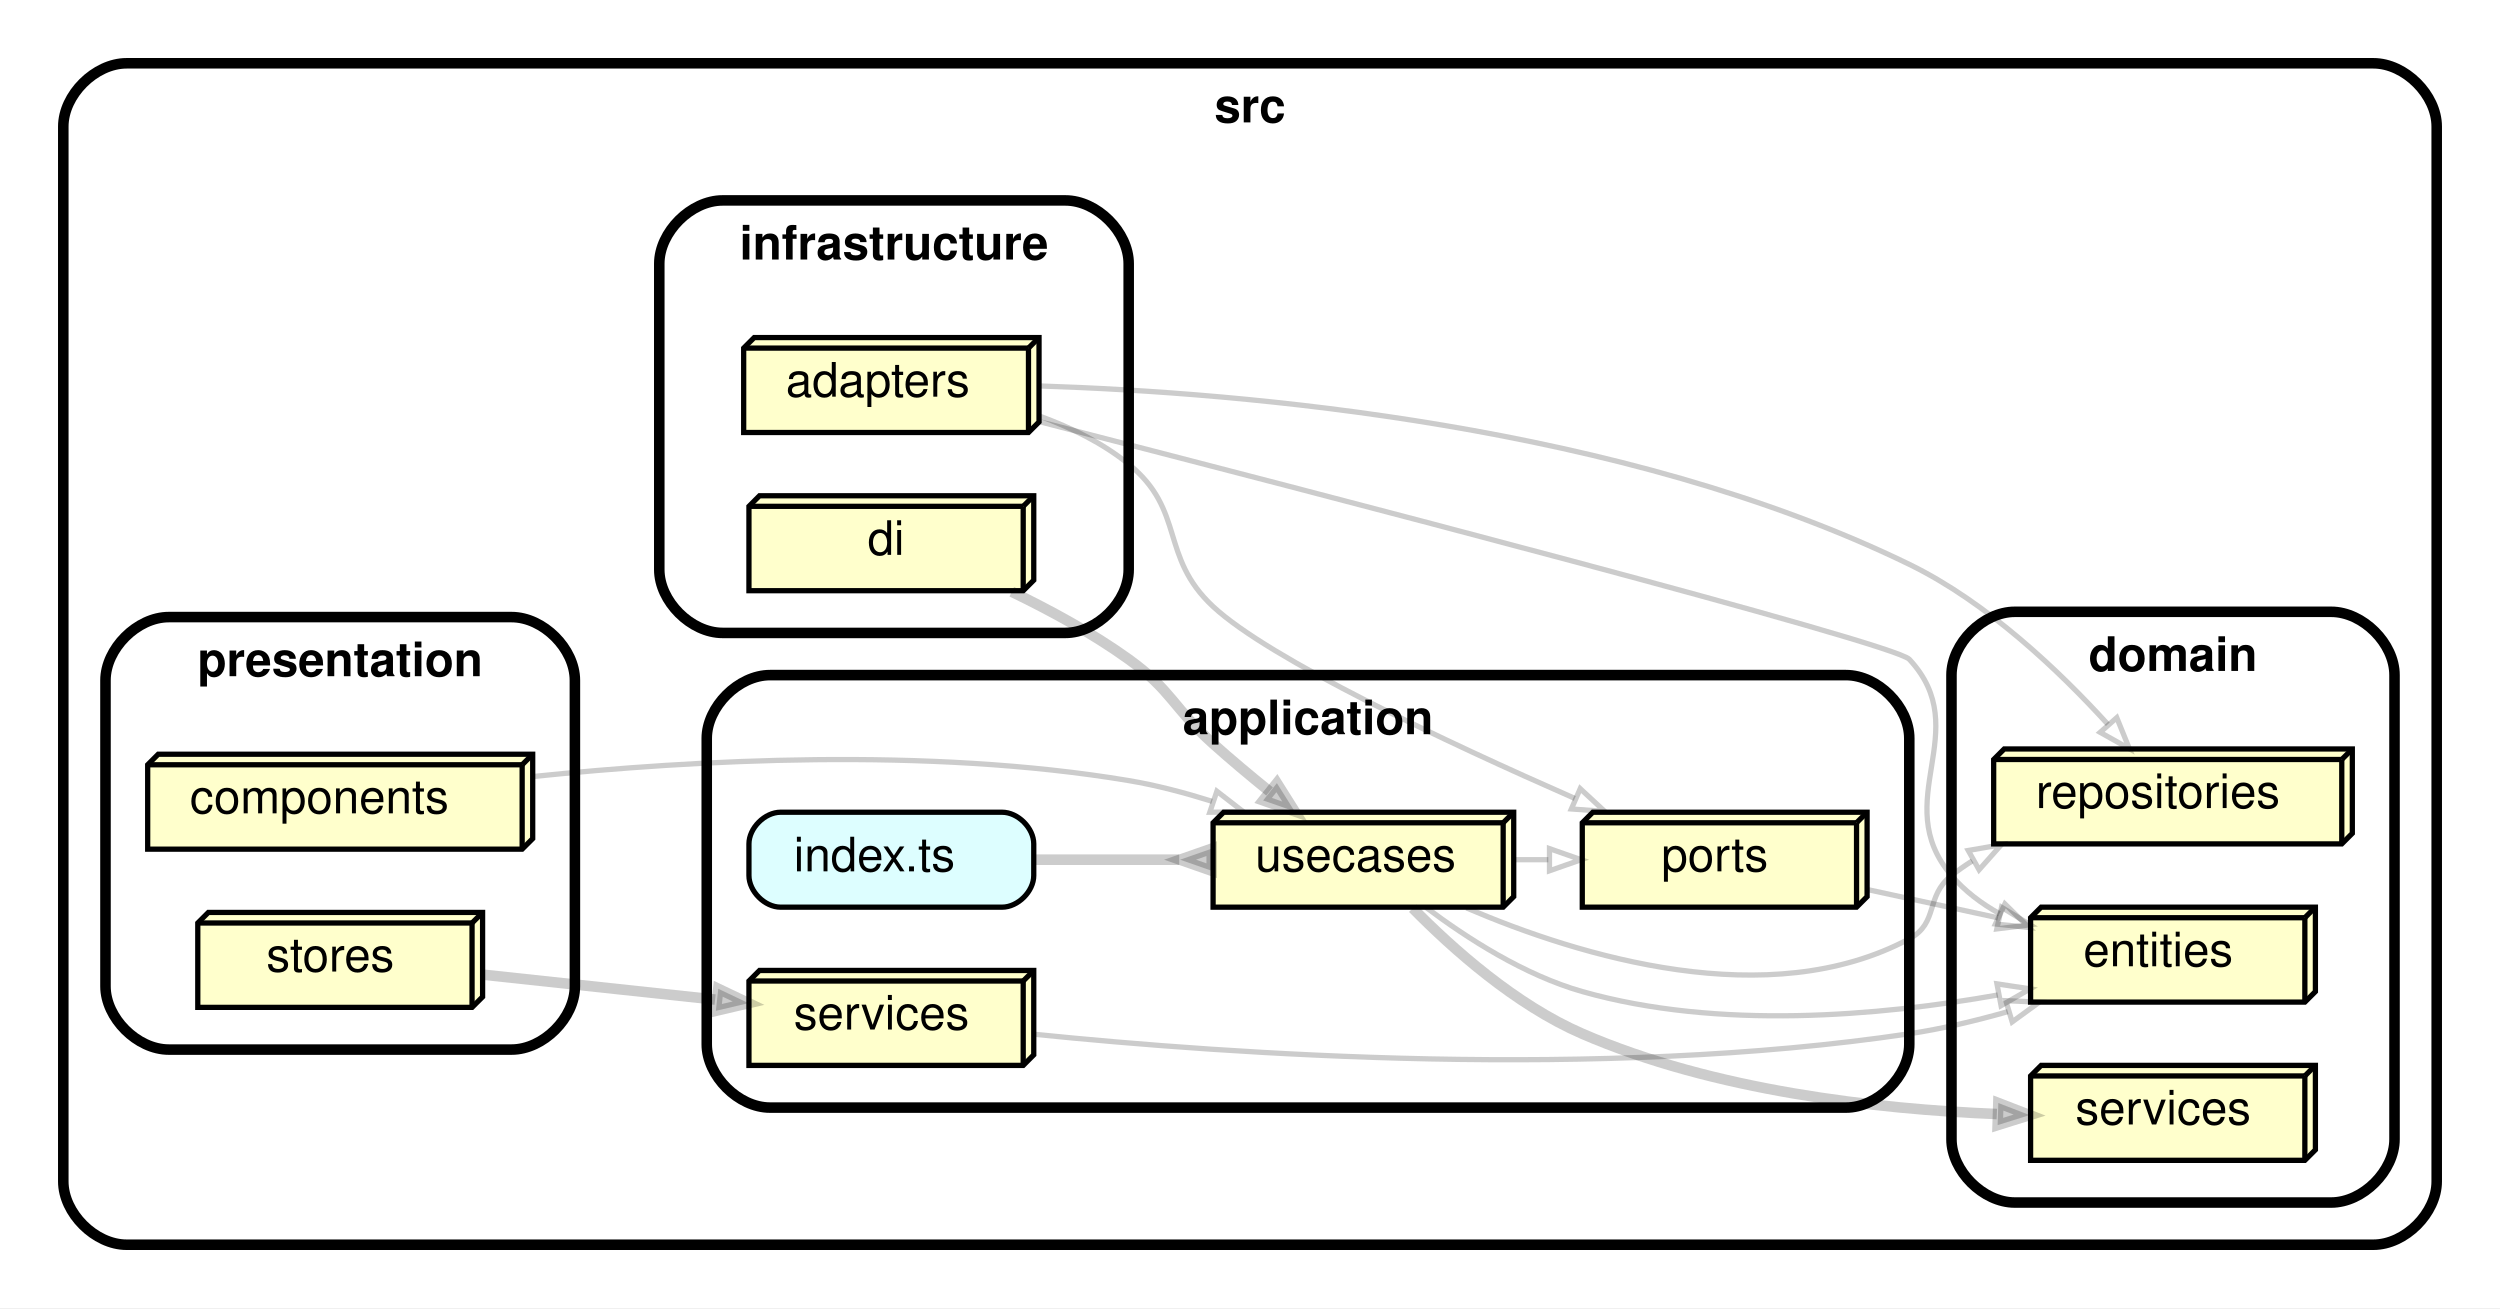
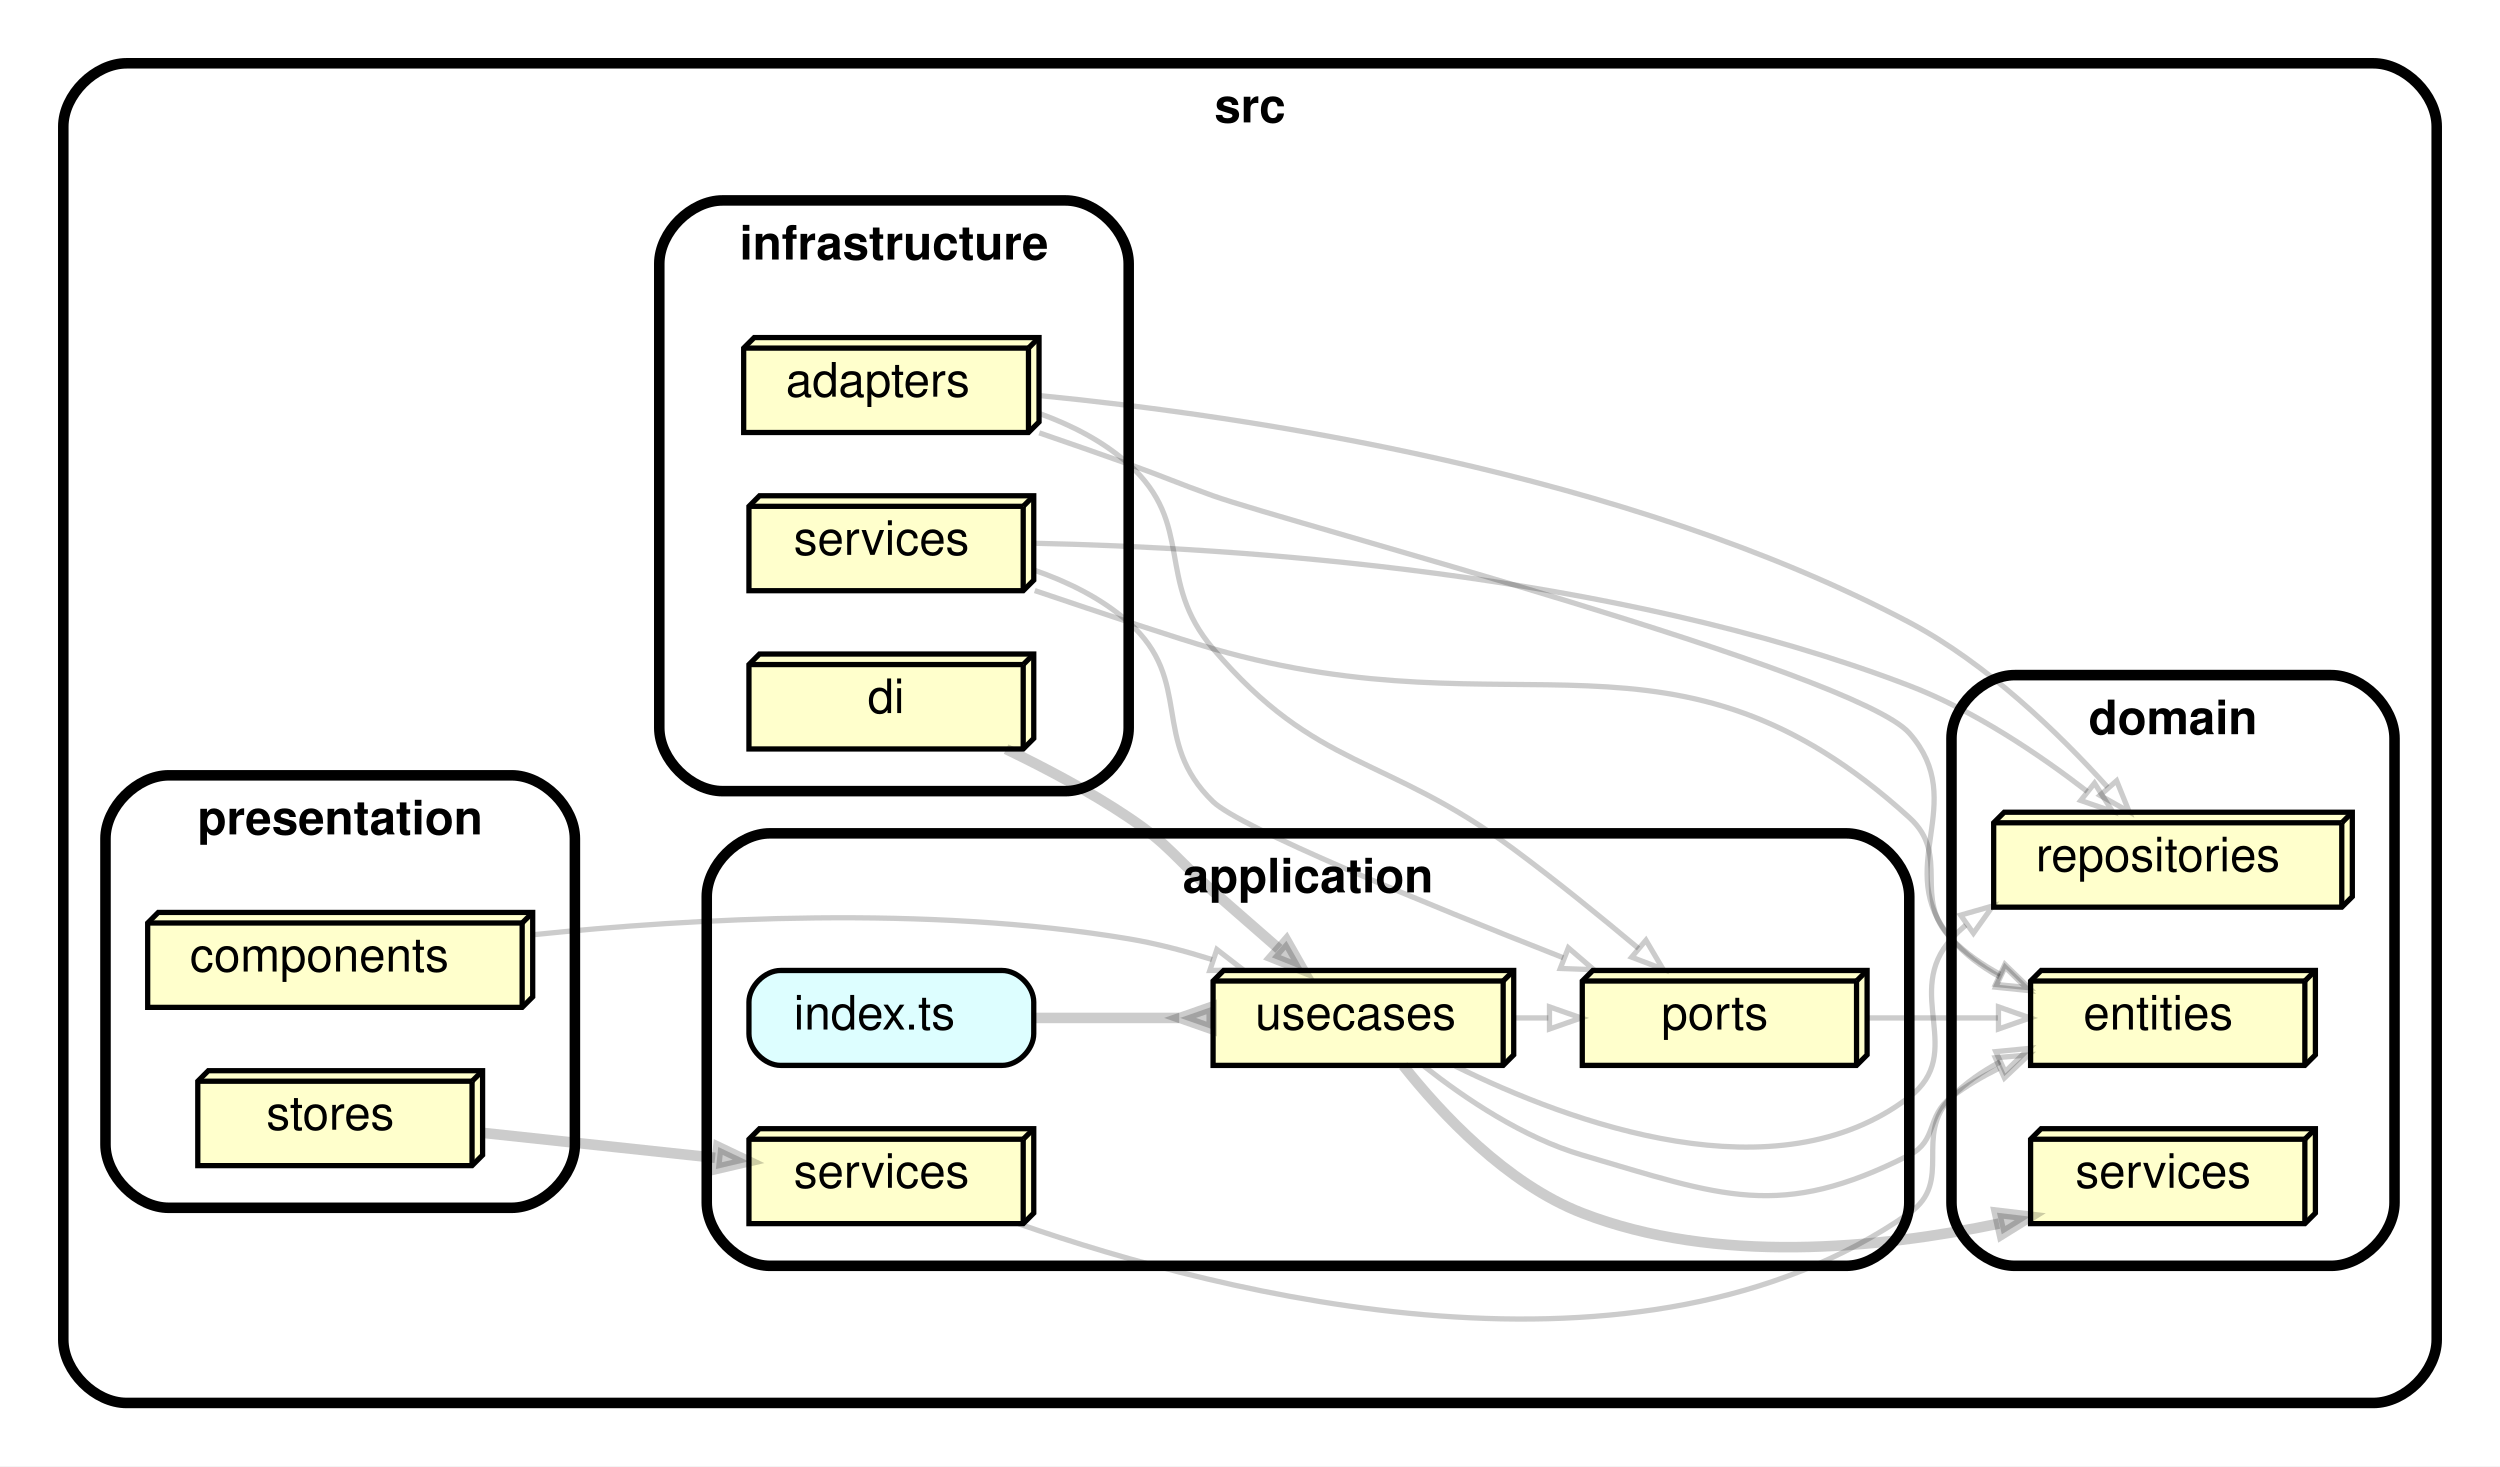
- <svg xmlns="http://www.w3.org/2000/svg" xmlns:xlink="http://www.w3.org/1999/xlink" width="474pt" height="248pt" viewBox="0.00 0.00 474.00 248.00">
-   <g id="graph0" class="graph" transform="scale(1 1) rotate(0) translate(4 244)">
-     <polygon fill="white" stroke="transparent" points="-4,4 -4,-244 470,-244 470,4 -4,4" />
+ <svg xmlns="http://www.w3.org/2000/svg" xmlns:xlink="http://www.w3.org/1999/xlink" width="474pt" height="278pt" viewBox="0.00 0.00 474.00 278.00">
+   <g id="graph0" class="graph" transform="scale(1 1) rotate(0) translate(4 274)">
+     <polygon fill="white" stroke="transparent" points="-4,4 -4,-274 470,-274 470,4 -4,4" />
    <g id="clust1" class="cluster">
-       <path fill="#ffffff" stroke="black" stroke-width="2" d="M20,-8C20,-8 446,-8 446,-8 452,-8 458,-14 458,-20 458,-20 458,-220 458,-220 458,-226 452,-232 446,-232 446,-232 20,-232 20,-232 14,-232 8,-226 8,-220 8,-220 8,-20 8,-20 8,-14 14,-8 20,-8" />
-       <text text-anchor="middle" x="233" y="-220.8" font-family="Helvetica,sans-Serif" font-weight="bold" font-size="9.00">src</text>
+       <path fill="#ffffff" stroke="black" stroke-width="2" d="M20,-8C20,-8 446,-8 446,-8 452,-8 458,-14 458,-20 458,-20 458,-250 458,-250 458,-256 452,-262 446,-262 446,-262 20,-262 20,-262 14,-262 8,-256 8,-250 8,-250 8,-20 8,-20 8,-14 14,-8 20,-8" />
+       <text text-anchor="middle" x="233" y="-250.8" font-family="Helvetica,sans-Serif" font-weight="bold" font-size="9.00">src</text>
    </g>
    <g id="clust2" class="cluster">
      <path fill="#ffffff" stroke="black" stroke-width="2" d="M142,-34C142,-34 346,-34 346,-34 352,-34 358,-40 358,-46 358,-46 358,-104 358,-104 358,-110 352,-116 346,-116 346,-116 142,-116 142,-116 136,-116 130,-110 130,-104 130,-104 130,-46 130,-46 130,-40 136,-34 142,-34" />
      <text text-anchor="middle" x="244" y="-104.8" font-family="Helvetica,sans-Serif" font-weight="bold" font-size="9.00">application</text>
    </g>
    <g id="clust3" class="cluster">
-       <path fill="#ffffff" stroke="black" stroke-width="2" d="M378,-16C378,-16 438,-16 438,-16 444,-16 450,-22 450,-28 450,-28 450,-116 450,-116 450,-122 444,-128 438,-128 438,-128 378,-128 378,-128 372,-128 366,-122 366,-116 366,-116 366,-28 366,-28 366,-22 372,-16 378,-16" />
-       <text text-anchor="middle" x="408" y="-116.8" font-family="Helvetica,sans-Serif" font-weight="bold" font-size="9.00">domain</text>
+       <path fill="#ffffff" stroke="black" stroke-width="2" d="M378,-34C378,-34 438,-34 438,-34 444,-34 450,-40 450,-46 450,-46 450,-134 450,-134 450,-140 444,-146 438,-146 438,-146 378,-146 378,-146 372,-146 366,-140 366,-134 366,-134 366,-46 366,-46 366,-40 372,-34 378,-34" />
+       <text text-anchor="middle" x="408" y="-134.8" font-family="Helvetica,sans-Serif" font-weight="bold" font-size="9.00">domain</text>
    </g>
    <g id="clust4" class="cluster">
-       <path fill="#ffffff" stroke="black" stroke-width="2" d="M133,-124C133,-124 198,-124 198,-124 204,-124 210,-130 210,-136 210,-136 210,-194 210,-194 210,-200 204,-206 198,-206 198,-206 133,-206 133,-206 127,-206 121,-200 121,-194 121,-194 121,-136 121,-136 121,-130 127,-124 133,-124" />
-       <text text-anchor="middle" x="165.5" y="-194.8" font-family="Helvetica,sans-Serif" font-weight="bold" font-size="9.00">infrastructure</text>
+       <path fill="#ffffff" stroke="black" stroke-width="2" d="M133,-124C133,-124 198,-124 198,-124 204,-124 210,-130 210,-136 210,-136 210,-224 210,-224 210,-230 204,-236 198,-236 198,-236 133,-236 133,-236 127,-236 121,-230 121,-224 121,-224 121,-136 121,-136 121,-130 127,-124 133,-124" />
+       <text text-anchor="middle" x="165.5" y="-224.8" font-family="Helvetica,sans-Serif" font-weight="bold" font-size="9.00">infrastructure</text>
    </g>
    <g id="clust5" class="cluster">
      <path fill="#ffffff" stroke="black" stroke-width="2" d="M28,-45C28,-45 93,-45 93,-45 99,-45 105,-51 105,-57 105,-57 105,-115 105,-115 105,-121 99,-127 93,-127 93,-127 28,-127 28,-127 22,-127 16,-121 16,-115 16,-115 16,-57 16,-57 16,-51 22,-45 28,-45" />
      <text text-anchor="middle" x="60.5" y="-115.8" font-family="Helvetica,sans-Serif" font-weight="bold" font-size="9.00">presentation</text>
    </g>
    <g id="node1" class="node">
      <g id="a_node1">
        <a xlink:href="src/application/index.ts" xlink:title="index.ts">
          <path fill="#ddfeff" stroke="black" d="M186,-90C186,-90 144,-90 144,-90 141,-90 138,-87 138,-84 138,-84 138,-78 138,-78 138,-75 141,-72 144,-72 144,-72 186,-72 186,-72 189,-72 192,-75 192,-78 192,-78 192,-84 192,-84 192,-87 189,-90 186,-90" />
          <text text-anchor="start" x="146.5" y="-78.8" font-family="Helvetica,sans-Serif" font-size="9.00">index.ts</text>
        </a>
      </g>
    </g>
    <g id="node2" class="node">
      <g id="a_node2">
        <a xlink:href="src/application/usecases" xlink:title="usecases">
          <polygon fill="#ffffcc" stroke="black" points="283,-90 228,-90 226,-88 226,-72 281,-72 283,-74 283,-90" />
          <polyline fill="none" stroke="black" points="281,-88 226,-88 " />
          <polyline fill="none" stroke="black" points="281,-88 281,-72 " />
          <polyline fill="none" stroke="black" points="281,-88 283,-90 " />
          <text text-anchor="start" x="234" y="-78.8" font-family="Helvetica,sans-Serif" font-size="9.00">usecases</text>
        </a>
      </g>
    </g>
    <g id="edge1" class="edge">
      <path fill="none" stroke="#000000" stroke-width="2" stroke-opacity="0.2" d="M192.25,-81C200.84,-81 210.51,-81 219.58,-81" />
      <polygon fill="#000000" fill-opacity="0.2" stroke="#000000" stroke-width="2" stroke-opacity="0.2" points="225.74,-83.1 219.74,-81 225.74,-78.9 225.74,-83.1" />
    </g>
    <g id="node3" class="node">
      <g id="a_node3">
        <a xlink:href="src/application/ports" xlink:title="ports">
          <polygon fill="#ffffcc" stroke="black" points="350,-90 298,-90 296,-88 296,-72 348,-72 350,-74 350,-90" />
          <polyline fill="none" stroke="black" points="348,-88 296,-88 " />
          <polyline fill="none" stroke="black" points="348,-88 348,-72 " />
          <polyline fill="none" stroke="black" points="348,-88 350,-90 " />
          <text text-anchor="start" x="311" y="-78.8" font-family="Helvetica,sans-Serif" font-size="9.00">ports</text>
        </a>
      </g>
    </g>
    <g id="edge4" class="edge">
      <path fill="none" stroke="#000000" stroke-opacity="0.2" d="M283.32,-81C285.38,-81 287.47,-81 289.56,-81" />
      <polygon fill="none" stroke="#000000" stroke-opacity="0.2" points="289.78,-83.1 295.78,-81 289.78,-78.9 289.78,-83.1" />
    </g>
    <g id="node4" class="node">
      <g id="a_node4">
        <a xlink:href="src/domain/entities" xlink:title="entities">
-           <polygon fill="#ffffcc" stroke="black" points="435,-72 383,-72 381,-70 381,-54 433,-54 435,-56 435,-72" />
-           <polyline fill="none" stroke="black" points="433,-70 381,-70 " />
-           <polyline fill="none" stroke="black" points="433,-70 433,-54 " />
-           <polyline fill="none" stroke="black" points="433,-70 435,-72 " />
-           <text text-anchor="start" x="391" y="-60.8" font-family="Helvetica,sans-Serif" font-size="9.00">entities</text>
+           <polygon fill="#ffffcc" stroke="black" points="435,-90 383,-90 381,-88 381,-72 433,-72 435,-74 435,-90" />
+           <polyline fill="none" stroke="black" points="433,-88 381,-88 " />
+           <polyline fill="none" stroke="black" points="433,-88 433,-72 " />
+           <polyline fill="none" stroke="black" points="433,-88 435,-90 " />
+           <text text-anchor="start" x="391" y="-78.8" font-family="Helvetica,sans-Serif" font-size="9.00">entities</text>
        </a>
      </g>
    </g>
    <g id="edge5" class="edge">
-       <path fill="none" stroke="#000000" stroke-opacity="0.2" d="M266.39,-71.95C274.12,-66.13 285.03,-59.11 296,-56 321.81,-48.68 352.3,-51.36 374.79,-55.35" />
-       <polygon fill="none" stroke="#000000" stroke-opacity="0.2" points="374.62,-57.46 380.91,-56.51 375.4,-53.33 374.62,-57.46" />
+       <path fill="none" stroke="#000000" stroke-opacity="0.2" d="M266,-71.85C273.72,-65.76 284.78,-58.29 296,-55 322.44,-47.24 333.44,-42.5 358,-55 363.39,-57.74 361.17,-62.36 366,-66 368.72,-68.05 371.76,-69.85 374.9,-71.41" />
+       <polygon fill="none" stroke="#000000" stroke-opacity="0.2" points="374.32,-73.45 380.66,-73.99 376.04,-69.62 374.32,-73.45" />
    </g>
    <g id="node6" class="node">
      <g id="a_node6">
        <a xlink:href="src/domain/services" xlink:title="services">
-           <polygon fill="#ffffcc" stroke="black" points="435,-42 383,-42 381,-40 381,-24 433,-24 435,-26 435,-42" />
-           <polyline fill="none" stroke="black" points="433,-40 381,-40 " />
-           <polyline fill="none" stroke="black" points="433,-40 433,-24 " />
-           <polyline fill="none" stroke="black" points="433,-40 435,-42 " />
-           <text text-anchor="start" x="389.5" y="-30.8" font-family="Helvetica,sans-Serif" font-size="9.00">services</text>
+           <polygon fill="#ffffcc" stroke="black" points="435,-60 383,-60 381,-58 381,-42 433,-42 435,-44 435,-60" />
+           <polyline fill="none" stroke="black" points="433,-58 381,-58 " />
+           <polyline fill="none" stroke="black" points="433,-58 433,-42 " />
+           <polyline fill="none" stroke="black" points="433,-58 435,-60 " />
+           <text text-anchor="start" x="389.5" y="-48.8" font-family="Helvetica,sans-Serif" font-size="9.00">services</text>
        </a>
      </g>
    </g>
    <g id="edge6" class="edge">
-       <path fill="none" stroke="#000000" stroke-width="2" stroke-opacity="0.2" d="M263.86,-71.8C271.44,-64.09 283.35,-53.48 296,-48 320.95,-37.18 351.77,-33.71 374.6,-32.78" />
-       <polygon fill="#000000" fill-opacity="0.2" stroke="#000000" stroke-width="2" stroke-opacity="0.2" points="374.88,-34.87 380.81,-32.58 374.75,-30.68 374.88,-34.87" />
+       <path fill="none" stroke="#000000" stroke-width="2" stroke-opacity="0.2" d="M262.05,-71.96C269.22,-62.92 281.62,-49.58 296,-44 321.28,-34.19 352.23,-37.25 375.02,-42.01" />
+       <polygon fill="#000000" fill-opacity="0.2" stroke="#000000" stroke-width="2" stroke-opacity="0.2" points="374.62,-44.07 380.93,-43.32 375.53,-39.97 374.62,-44.07" />
    </g>
    <g id="node7" class="node">
      <g id="a_node7">
        <a xlink:href="src/domain/repositories" xlink:title="repositories">
-           <polygon fill="#ffffcc" stroke="black" points="442,-102 376,-102 374,-100 374,-84 440,-84 442,-86 442,-102" />
-           <polyline fill="none" stroke="black" points="440,-100 374,-100 " />
-           <polyline fill="none" stroke="black" points="440,-100 440,-84 " />
-           <polyline fill="none" stroke="black" points="440,-100 442,-102 " />
-           <text text-anchor="start" x="382" y="-90.8" font-family="Helvetica,sans-Serif" font-size="9.00">repositories</text>
+           <polygon fill="#ffffcc" stroke="black" points="442,-120 376,-120 374,-118 374,-102 440,-102 442,-104 442,-120" />
+           <polyline fill="none" stroke="black" points="440,-118 374,-118 " />
+           <polyline fill="none" stroke="black" points="440,-118 440,-102 " />
+           <polyline fill="none" stroke="black" points="440,-118 442,-120 " />
+           <text text-anchor="start" x="382" y="-108.8" font-family="Helvetica,sans-Serif" font-size="9.00">repositories</text>
        </a>
      </g>
    </g>
    <g id="edge7" class="edge">
-       <path fill="none" stroke="#000000" stroke-opacity="0.2" d="M274.07,-71.85C295.54,-62.66 331.36,-51.74 358,-66 363.65,-69.02 360.96,-74.04 366,-78 367.25,-78.98 368.57,-79.91 369.94,-80.77" />
-       <polygon fill="none" stroke="#000000" stroke-opacity="0.2" points="369.18,-82.75 375.45,-83.84 371.23,-79.09 369.18,-82.75" />
+       <path fill="none" stroke="#000000" stroke-opacity="0.2" d="M271.92,-71.87C293.86,-61.04 332.9,-46.72 358,-66 368.94,-74.41 356.69,-85.81 366,-96 366.84,-96.92 367.75,-97.79 368.7,-98.6" />
+       <polygon fill="none" stroke="#000000" stroke-opacity="0.2" points="367.73,-100.49 373.85,-102.24 370.16,-97.06 367.73,-100.49" />
    </g>
    <g id="edge2" class="edge">
-       <path fill="none" stroke="#000000" stroke-opacity="0.2" d="M350.26,-75.3C358.06,-73.61 366.69,-71.74 374.81,-69.98" />
-       <polygon fill="none" stroke="#000000" stroke-opacity="0.2" points="375.49,-71.98 380.91,-68.66 374.6,-67.88 375.49,-71.98" />
+       <path fill="none" stroke="#000000" stroke-opacity="0.2" d="M350.26,-81C358.06,-81 366.69,-81 374.81,-81" />
+       <polygon fill="none" stroke="#000000" stroke-opacity="0.2" points="374.91,-83.1 380.91,-81 374.91,-78.9 374.91,-83.1" />
    </g>
    <g id="node5" class="node">
      <g id="a_node5">
        <a xlink:href="src/application/services" xlink:title="services">
          <polygon fill="#ffffcc" stroke="black" points="192,-60 140,-60 138,-58 138,-42 190,-42 192,-44 192,-60" />
          <polyline fill="none" stroke="black" points="190,-58 138,-58 " />
          <polyline fill="none" stroke="black" points="190,-58 190,-42 " />
          <polyline fill="none" stroke="black" points="190,-58 192,-60 " />
          <text text-anchor="start" x="146.5" y="-48.8" font-family="Helvetica,sans-Serif" font-size="9.00">services</text>
        </a>
      </g>
    </g>
    <g id="edge3" class="edge">
-       <path fill="none" stroke="#000000" stroke-opacity="0.2" d="M192.27,-47.89C229.41,-44.1 299.31,-39.22 358,-48 364.14,-48.92 370.57,-50.45 376.68,-52.19" />
-       <polygon fill="none" stroke="#000000" stroke-opacity="0.2" points="376.3,-54.27 382.65,-53.99 377.51,-50.25 376.3,-54.27" />
+       <path fill="none" stroke="#000000" stroke-opacity="0.2" d="M189.19,-41.95C228.01,-28.45 306.91,-8.22 358,-44 366.52,-49.97 358.65,-58.64 366,-66 368.67,-68.68 371.86,-70.88 375.26,-72.69" />
+       <polygon fill="none" stroke="#000000" stroke-opacity="0.2" points="374.4,-74.61 380.73,-75.23 376.17,-70.8 374.4,-74.61" />
    </g>
    <g id="node8" class="node">
      <g id="a_node8">
        <a xlink:href="src/infrastructure/adapters" xlink:title="adapters">
-           <polygon fill="#ffffcc" stroke="black" points="193,-180 139,-180 137,-178 137,-162 191,-162 193,-164 193,-180" />
-           <polyline fill="none" stroke="black" points="191,-178 137,-178 " />
-           <polyline fill="none" stroke="black" points="191,-178 191,-162 " />
-           <polyline fill="none" stroke="black" points="191,-178 193,-180 " />
-           <text text-anchor="start" x="145" y="-168.8" font-family="Helvetica,sans-Serif" font-size="9.00">adapters</text>
+           <polygon fill="#ffffcc" stroke="black" points="193,-210 139,-210 137,-208 137,-192 191,-192 193,-194 193,-210" />
+           <polyline fill="none" stroke="black" points="191,-208 137,-208 " />
+           <polyline fill="none" stroke="black" points="191,-208 191,-192 " />
+           <polyline fill="none" stroke="black" points="191,-208 193,-210 " />
+           <text text-anchor="start" x="145" y="-198.8" font-family="Helvetica,sans-Serif" font-size="9.00">adapters</text>
        </a>
      </g>
    </g>
    <g id="edge8" class="edge">
-       <path fill="none" stroke="#000000" stroke-opacity="0.2" d="M193.15,-165.09C199.12,-162.91 205.11,-159.97 210,-156 220.83,-147.21 215.79,-138.51 226,-129 236.67,-119.07 270.15,-103.35 294.58,-92.62" />
-       <polygon fill="none" stroke="#000000" stroke-opacity="0.2" points="295.61,-94.47 300.27,-90.15 293.93,-90.62 295.61,-94.47" />
+       <path fill="none" stroke="#000000" stroke-opacity="0.2" d="M193.01,-195.62C199.12,-193.42 205.21,-190.33 210,-186 222.68,-174.53 214.91,-164.02 226,-151 245.75,-127.83 258.53,-131.12 283,-113 291.01,-107.07 299.6,-100.09 306.67,-94.17" />
+       <polygon fill="none" stroke="#000000" stroke-opacity="0.2" points="308.07,-95.74 311.3,-90.26 305.36,-92.52 308.07,-95.74" />
    </g>
    <g id="edge9" class="edge">
-       <path fill="none" stroke="#000000" stroke-opacity="0.2" d="M193.02,-164.07C245.23,-150.64 355.13,-122.08 358,-119 370.65,-105.41 353.95,-92.12 366,-78 368.52,-75.05 371.67,-72.68 375.1,-70.77" />
-       <polygon fill="none" stroke="#000000" stroke-opacity="0.2" points="376.13,-72.61 380.66,-68.15 374.34,-68.81 376.13,-72.61" />
+       <path fill="none" stroke="#000000" stroke-opacity="0.2" d="M193.04,-191.93C198.65,-190 204.53,-187.96 210,-186 217.15,-183.44 218.85,-182.56 226,-180 240.59,-174.78 347.76,-146.63 358,-135 369.7,-121.72 354.45,-109.4 366,-96 368.53,-93.06 371.69,-90.7 375.12,-88.8" />
+       <polygon fill="none" stroke="#000000" stroke-opacity="0.2" points="376.16,-90.63 380.7,-86.18 374.37,-86.83 376.16,-90.63" />
    </g>
    <g id="edge10" class="edge">
-       <path fill="none" stroke="#000000" stroke-opacity="0.2" d="M193.2,-170.82C231.77,-169.56 303.68,-163.47 358,-137 372.84,-129.77 386.52,-116.7 395.64,-106.68" />
-       <polygon fill="none" stroke="#000000" stroke-opacity="0.2" points="397.34,-107.93 399.73,-102.04 394.19,-105.15 397.34,-107.93" />
+       <path fill="none" stroke="#000000" stroke-opacity="0.2" d="M193.28,-198.98C231.95,-195.18 303.98,-184.57 358,-156 372.74,-148.2 386.44,-134.89 395.58,-124.76" />
+       <polygon fill="none" stroke="#000000" stroke-opacity="0.2" points="397.31,-125.97 399.69,-120.08 394.15,-123.2 397.31,-125.97" />
    </g>
    <g id="node9" class="node">
      <g id="a_node9">
        <a xlink:href="src/infrastructure/di" xlink:title="di">
          <polygon fill="#ffffcc" stroke="black" points="192,-150 140,-150 138,-148 138,-132 190,-132 192,-134 192,-150" />
          <polyline fill="none" stroke="black" points="190,-148 138,-148 " />
          <polyline fill="none" stroke="black" points="190,-148 190,-132 " />
          <polyline fill="none" stroke="black" points="190,-148 192,-150 " />
          <text text-anchor="start" x="160.5" y="-138.8" font-family="Helvetica,sans-Serif" font-size="9.00">di</text>
        </a>
      </g>
    </g>
    <g id="edge11" class="edge">
-       <path fill="none" stroke="#000000" stroke-width="2" stroke-opacity="0.2" d="M187.83,-131.8C195.17,-128.26 203.21,-123.89 210,-119 218.16,-113.12 218.51,-109.71 226,-103 229.38,-99.97 233.12,-96.85 236.71,-93.94" />
-       <polygon fill="#000000" fill-opacity="0.2" stroke="#000000" stroke-width="2" stroke-opacity="0.2" points="238.1,-95.52 241.49,-90.14 235.49,-92.24 238.1,-95.52" />
+       <path fill="none" stroke="#000000" stroke-width="2" stroke-opacity="0.2" d="M186.76,-131.97C194.31,-128.33 202.77,-123.86 210,-119 217.85,-113.73 218.88,-111.22 226,-105 230.05,-101.46 234.43,-97.64 238.48,-94.1" />
+       <polygon fill="#000000" fill-opacity="0.2" stroke="#000000" stroke-width="2" stroke-opacity="0.2" points="239.91,-95.64 243.05,-90.11 237.15,-92.48 239.91,-95.64" />
    </g>
    <g id="node10" class="node">
      <g id="a_node10">
+         <a xlink:href="src/infrastructure/services" xlink:title="services">
+           <polygon fill="#ffffcc" stroke="black" points="192,-180 140,-180 138,-178 138,-162 190,-162 192,-164 192,-180" />
+           <polyline fill="none" stroke="black" points="190,-178 138,-178 " />
+           <polyline fill="none" stroke="black" points="190,-178 190,-162 " />
+           <polyline fill="none" stroke="black" points="190,-178 192,-180 " />
+           <text text-anchor="start" x="146.5" y="-168.8" font-family="Helvetica,sans-Serif" font-size="9.00">services</text>
+         </a>
+       </g>
+     </g>
+     <g id="edge12" class="edge">
+       <path fill="none" stroke="#000000" stroke-opacity="0.2" d="M192.05,-165.91C198.47,-163.69 204.95,-160.52 210,-156 222.45,-144.87 213.98,-133.59 226,-122 231.12,-117.06 266.12,-102.74 292.39,-92.41" />
+       <polygon fill="none" stroke="#000000" stroke-opacity="0.2" points="293.36,-94.29 298.18,-90.15 291.83,-90.38 293.36,-94.29" />
+     </g>
+     <g id="edge13" class="edge">
+       <path fill="none" stroke="#000000" stroke-opacity="0.2" d="M192.19,-162.03C205.18,-157.63 219.46,-152.88 226,-151 284.02,-134.33 313.3,-159.57 358,-119 366.01,-111.73 358.41,-103.71 366,-96 368.65,-93.31 371.83,-91.09 375.22,-89.27" />
+       <polygon fill="none" stroke="#000000" stroke-opacity="0.2" points="376.13,-91.16 380.69,-86.73 374.36,-87.36 376.13,-91.16" />
+     </g>
+     <g id="edge14" class="edge">
+       <path fill="none" stroke="#000000" stroke-opacity="0.2" d="M192.08,-171C229.89,-170.2 301.58,-165.64 358,-144 370.28,-139.29 382.56,-131.02 391.75,-123.93" />
+       <polygon fill="none" stroke="#000000" stroke-opacity="0.2" points="393.12,-125.52 396.52,-120.15 390.51,-122.23 393.12,-125.52" />
+     </g>
+     <g id="node11" class="node">
+       <g id="a_node11">
        <a xlink:href="src/presentation/components" xlink:title="components">
          <polygon fill="#ffffcc" stroke="black" points="97,-101 26,-101 24,-99 24,-83 95,-83 97,-85 97,-101" />
          <polyline fill="none" stroke="black" points="95,-99 24,-99 " />
          <polyline fill="none" stroke="black" points="95,-99 95,-83 " />
          <polyline fill="none" stroke="black" points="95,-99 97,-101 " />
          <text text-anchor="start" x="32" y="-89.8" font-family="Helvetica,sans-Serif" font-size="9.00">components</text>
        </a>
      </g>
    </g>
-     <g id="edge12" class="edge">
+     <g id="edge15" class="edge">
      <path fill="none" stroke="#000000" stroke-opacity="0.2" d="M97.17,-96.78C127.42,-99.92 171.85,-102.39 210,-96 215.21,-95.13 220.63,-93.7 225.81,-92.07" />
      <polygon fill="none" stroke="#000000" stroke-opacity="0.2" points="226.72,-93.98 231.74,-90.09 225.38,-90 226.72,-93.98" />
    </g>
-     <g id="node11" class="node">
-       <g id="a_node11">
+     <g id="node12" class="node">
+       <g id="a_node12">
        <a xlink:href="src/presentation/stores" xlink:title="stores">
          <polygon fill="#ffffcc" stroke="black" points="87.5,-71 35.5,-71 33.5,-69 33.5,-53 85.5,-53 87.5,-55 87.5,-71" />
          <polyline fill="none" stroke="black" points="85.5,-69 33.5,-69 " />
          <polyline fill="none" stroke="black" points="85.5,-69 85.5,-53 " />
          <polyline fill="none" stroke="black" points="85.5,-69 87.5,-71 " />
          <text text-anchor="start" x="46.5" y="-59.8" font-family="Helvetica,sans-Serif" font-size="9.00">stores</text>
        </a>
      </g>
    </g>
-     <g id="edge13" class="edge">
+     <g id="edge16" class="edge">
      <path fill="none" stroke="#000000" stroke-width="2" stroke-opacity="0.2" d="M87.63,-59.2C101,-57.76 117.41,-56 131.58,-54.48" />
      <polygon fill="#000000" fill-opacity="0.2" stroke="#000000" stroke-width="2" stroke-opacity="0.2" points="132.18,-56.53 137.92,-53.8 131.73,-52.35 132.18,-56.53" />
    </g>
  </g>
</svg>
